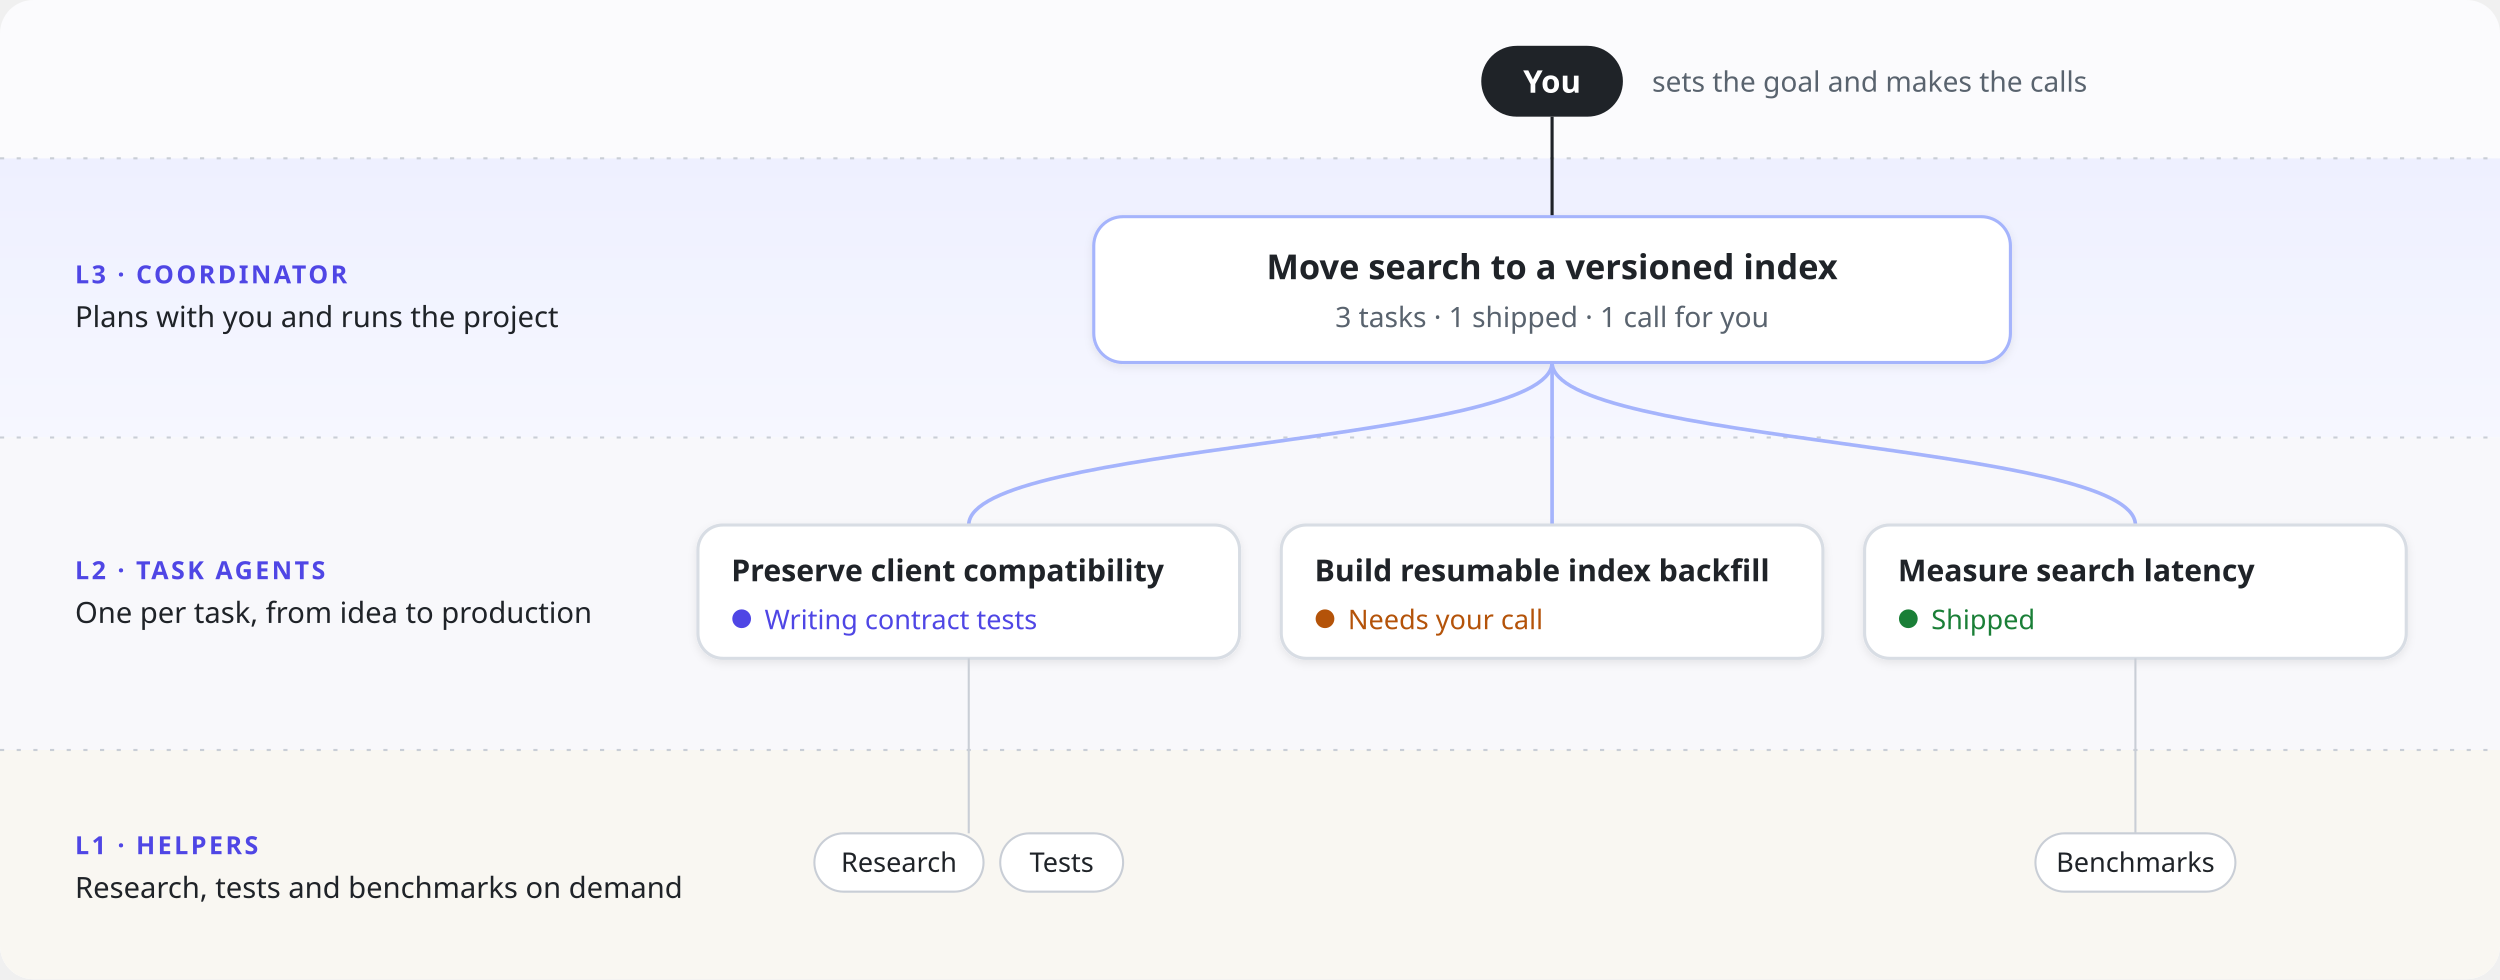
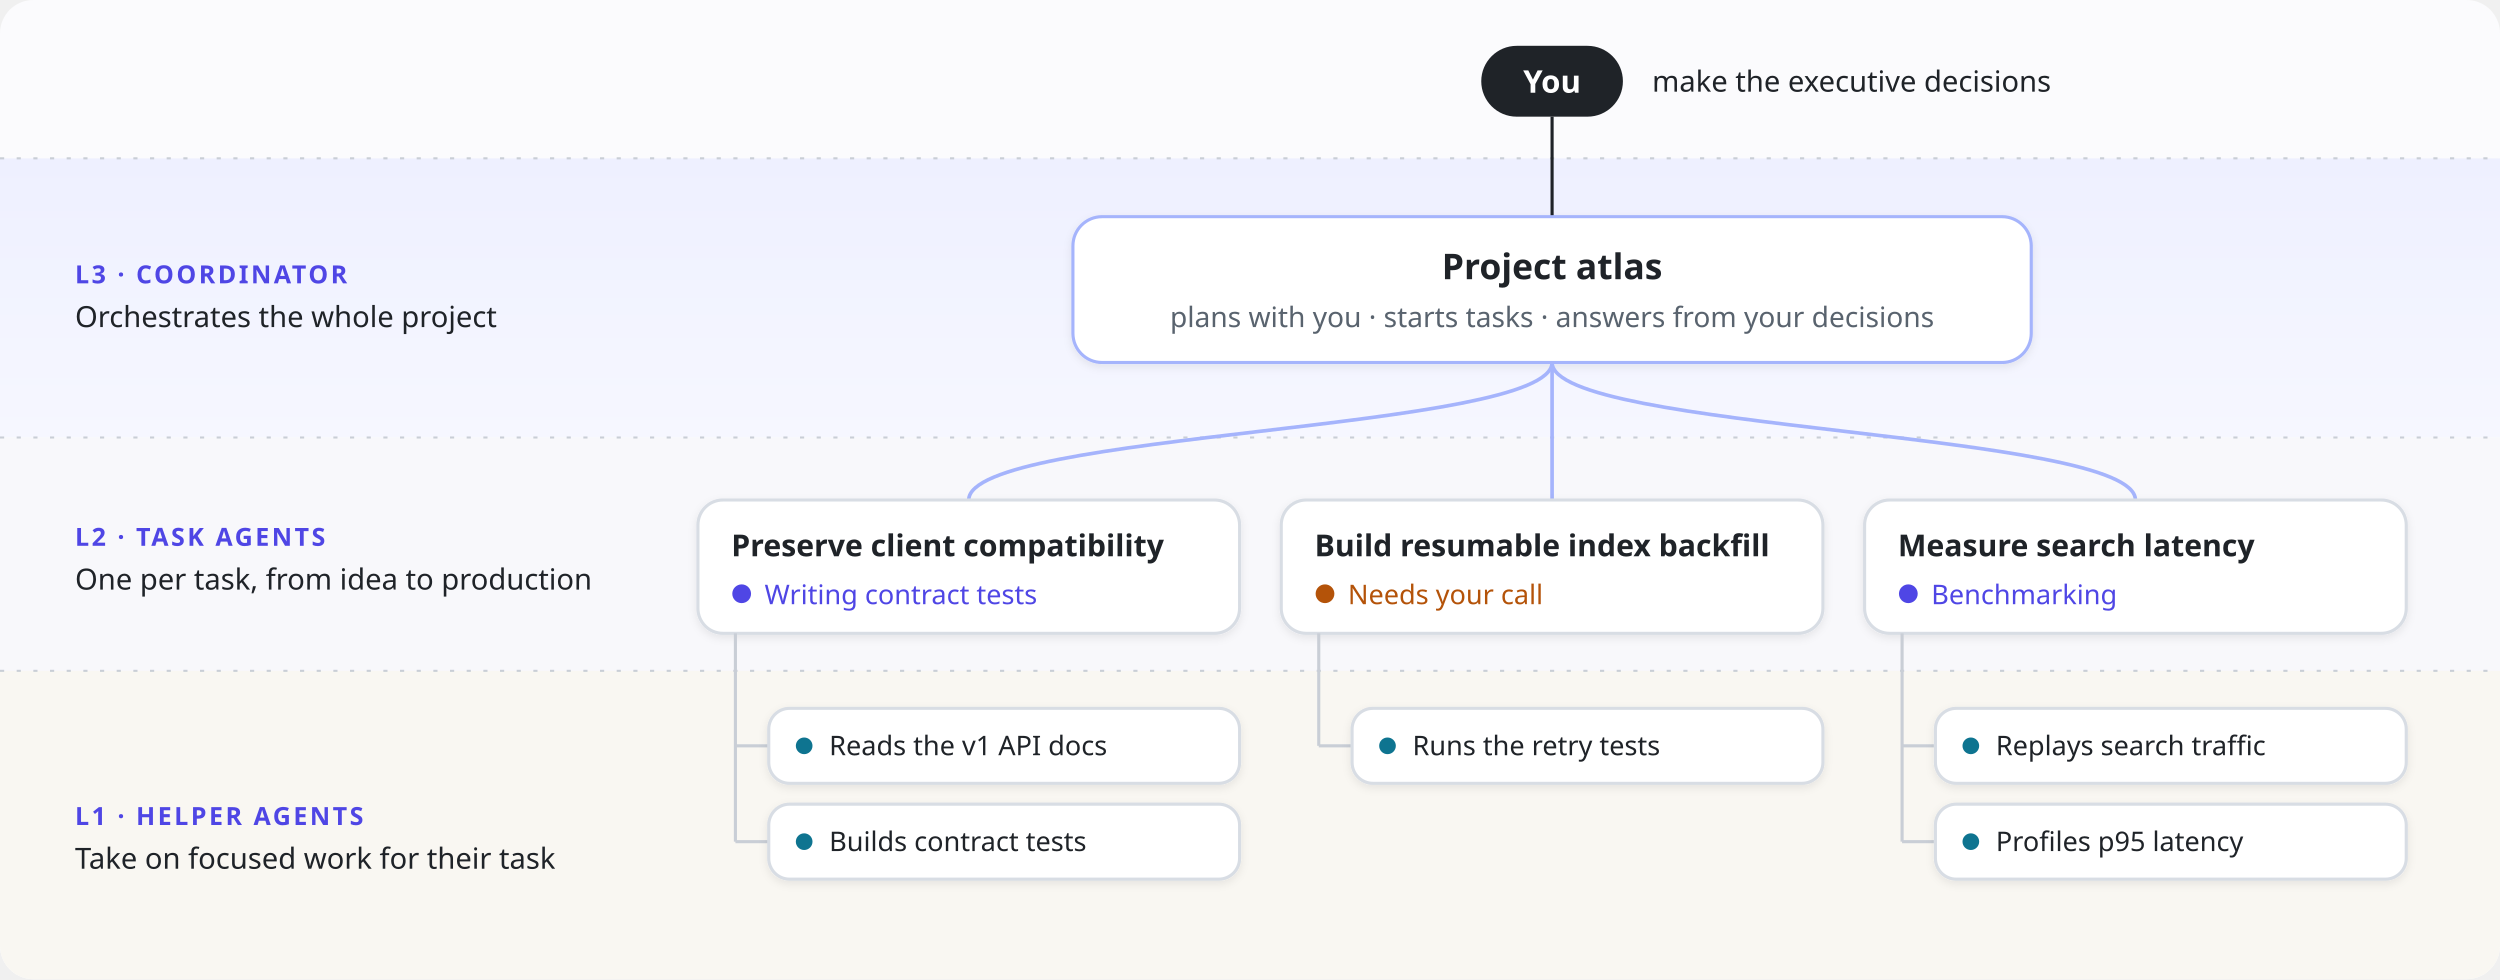
<svg xmlns="http://www.w3.org/2000/svg" viewBox="0 0 1200 470" width="1200" height="470" font-family="-apple-system,BlinkMacSystemFont,'Segoe UI','Noto Sans',Helvetica,Arial,sans-serif">
  <defs>
    <filter id="s" x="-10%" y="-20%" width="120%" height="160%">
      <feDropShadow dx="0" dy="1.5" stdDeviation="2" flood-color="#0f172a" flood-opacity=".08" />
    </filter>
    <linearGradient id="sky" x1="0" y1="0" x2="0" y2="1">
      <stop offset="0" stop-color="#eef0ff" />
      <stop offset="1" stop-color="#f6f7ff" />
    </linearGradient>
  </defs>
  <rect width="1200" height="470" rx="16" fill="#fbfbfd" />
  <clipPath id="r">
    <rect width="1200" height="470" rx="16" />
  </clipPath>
  <g clip-path="url(#r)">
    <rect x="0" y="76" width="1200" height="134" fill="url(#sky)" />
    <line x1="0" y1="76" x2="1200" y2="76" stroke="#c9ced6" stroke-dasharray="2 6" />
-     <rect x="0" y="210" width="1200" height="150" fill="#f8f8fb" />
+     <rect x="0" y="210" width="1200" height="112" fill="#f8f8fb" />
    <line x1="0" y1="210" x2="1200" y2="210" stroke="#c9ced6" stroke-dasharray="2 6" />
-     <rect x="0" y="360" width="1200" height="110" fill="#f9f7f2" />
-     <line x1="0" y1="360" x2="1200" y2="360" stroke="#c9ced6" stroke-dasharray="2 6" />
+     <rect x="0" y="322" width="1200" height="148" fill="#f9f7f2" />
+     <line x1="0" y1="322" x2="1200" y2="322" stroke="#c9ced6" stroke-dasharray="2 6" />
  </g>
  <rect x="711" y="22" width="68" height="34" rx="17" fill="#1f2328" />
  <text x="745" y="44.5" font-size="15" fill="#fff" font-weight="600" text-anchor="middle">You</text>
-   <text x="793" y="44" font-size="13.5" fill="#59636e" font-weight="400" text-anchor="start">sets the goal and makes the calls</text>
+   <text x="793" y="44" font-size="14" fill="#1f2328" font-weight="500" text-anchor="start">make the executive decisions</text>
  <line x1="745" y1="56" x2="745" y2="104" stroke="#1f2328" stroke-width="1.5" />
  <text x="36" y="136" font-size="12" fill="#4f46e5" font-weight="700" text-anchor="start" letter-spacing="1.2">L3 · COORDINATOR</text>
-   <text x="36" y="157" font-size="14" fill="#1f2328" font-weight="500" text-anchor="start">Plans with you and runs the project</text>
-   <text x="36" y="278" font-size="12" fill="#4f46e5" font-weight="700" text-anchor="start" letter-spacing="1.2">L2 · TASK AGENTS</text>
-   <text x="36" y="299" font-size="14" fill="#1f2328" font-weight="500" text-anchor="start">One per task, from idea to production</text>
-   <text x="36" y="410" font-size="12" fill="#4f46e5" font-weight="700" text-anchor="start" letter-spacing="1.2">L1 · HELPERS</text>
-   <text x="36" y="431" font-size="14" fill="#1f2328" font-weight="500" text-anchor="start">Research, tests and benchmarks on demand</text>
-   <rect x="525" y="104" width="440" height="70" rx="14" fill="#fff" stroke="#a5b4fc" stroke-width="1.5" filter="url(#s)" />
-   <text x="745" y="134" font-size="16.5" fill="#1f2328" font-weight="700" text-anchor="middle">Move search to a versioned index</text>
-   <text x="745" y="157" font-size="13.5" fill="#59636e" font-weight="400" text-anchor="middle">3 tasks · 1 shipped · 1 call for you</text>
-   <path d="M745 174 C745 213.0 465.0 213.0 465.0 252" fill="none" stroke="#a5b4fc" stroke-width="1.75" />
-   <rect x="335.0" y="252" width="260" height="64" rx="12" fill="#fff" stroke="#d8dde4" stroke-width="1.5" filter="url(#s)" />
-   <text x="351.0" y="279" font-size="14.5" fill="#1f2328" font-weight="600" text-anchor="start">Preserve client compatibility</text>
-   <circle cx="356.0" cy="297" r="4.5" fill="#4f46e5" />
-   <text x="367.0" y="302" font-size="13" fill="#4f46e5" font-weight="500" text-anchor="start">Writing contract tests</text>
-   <line x1="465.0" y1="316" x2="465.0" y2="400" stroke="#c9ced6" />
-   <rect x="390.9" y="400" width="81.2" height="28" rx="14" fill="#fff" stroke="#c9ced6" />
-   <text x="431.5" y="418.5" font-size="13" fill="#1f2328" font-weight="500" text-anchor="middle">Research</text>
-   <rect x="480.1" y="400" width="59.0" height="28" rx="14" fill="#fff" stroke="#c9ced6" />
-   <text x="509.6" y="418.5" font-size="13" fill="#1f2328" font-weight="500" text-anchor="middle">Tests</text>
-   <path d="M745 174 C745 213.0 745.0 213.0 745.0 252" fill="none" stroke="#a5b4fc" stroke-width="1.75" />
-   <rect x="615.0" y="252" width="260" height="64" rx="12" fill="#fff" stroke="#d8dde4" stroke-width="1.5" filter="url(#s)" />
-   <text x="631.0" y="279" font-size="14.5" fill="#1f2328" font-weight="600" text-anchor="start">Build resumable index backfill</text>
-   <circle cx="636.0" cy="297" r="4.5" fill="#b45309" />
-   <text x="647.0" y="302" font-size="13" fill="#b45309" font-weight="500" text-anchor="start">Needs your call</text>
-   <path d="M745 174 C745 213.0 1025.0 213.0 1025.0 252" fill="none" stroke="#a5b4fc" stroke-width="1.75" />
-   <rect x="895.0" y="252" width="260" height="64" rx="12" fill="#fff" stroke="#d8dde4" stroke-width="1.5" filter="url(#s)" />
-   <text x="911.0" y="279" font-size="14.5" fill="#1f2328" font-weight="600" text-anchor="start">Measure search latency</text>
-   <circle cx="916.0" cy="297" r="4.5" fill="#1a7f37" />
-   <text x="927.0" y="302" font-size="13" fill="#1a7f37" font-weight="500" text-anchor="start">Shipped</text>
-   <line x1="1025.0" y1="316" x2="1025.0" y2="400" stroke="#c9ced6" />
-   <rect x="977.0" y="400" width="96.0" height="28" rx="14" fill="#fff" stroke="#c9ced6" />
-   <text x="1025.0" y="418.5" font-size="13" fill="#1f2328" font-weight="500" text-anchor="middle">Benchmarks</text>
+   <text x="36" y="157" font-size="14" fill="#1f2328" font-weight="500" text-anchor="start">Orchestrates the whole project</text>
+   <text x="36" y="262" font-size="12" fill="#4f46e5" font-weight="700" text-anchor="start" letter-spacing="1.2">L2 · TASK AGENTS</text>
+   <text x="36" y="283" font-size="14" fill="#1f2328" font-weight="500" text-anchor="start">One per task, from idea to production</text>
+   <text x="36" y="396" font-size="12" fill="#4f46e5" font-weight="700" text-anchor="start" letter-spacing="1.2">L1 · HELPER AGENTS</text>
+   <text x="36" y="417" font-size="14" fill="#1f2328" font-weight="500" text-anchor="start">Take on focused work for their task</text>
+   <rect x="515.0" y="104" width="460" height="70" rx="14" fill="#fff" stroke="#a5b4fc" stroke-width="1.5" filter="url(#s)" />
+   <text x="745" y="134" font-size="17" fill="#1f2328" font-weight="700" text-anchor="middle">Project atlas</text>
+   <text x="745" y="157" font-size="13.5" fill="#59636e" font-weight="400" text-anchor="middle">plans with you · starts tasks · answers from your decisions</text>
+   <path d="M745 174 C745 207.0 465.0 207.0 465.0 240" fill="none" stroke="#a5b4fc" stroke-width="1.75" />
+   <rect x="335.0" y="240" width="260" height="64" rx="12" fill="#fff" stroke="#d8dde4" stroke-width="1.5" filter="url(#s)" />
+   <text x="351.0" y="267" font-size="14.5" fill="#1f2328" font-weight="600" text-anchor="start">Preserve client compatibility</text>
+   <circle cx="356.0" cy="285" r="4.5" fill="#4f46e5" />
+   <text x="367.0" y="290" font-size="13" fill="#4f46e5" font-weight="500" text-anchor="start">Writing contract tests</text>
+   <line x1="353.0" y1="304" x2="353.0" y2="404" stroke="#c9ced6" stroke-width="1.5" />
+   <line x1="353.0" y1="358" x2="369.0" y2="358" stroke="#c9ced6" stroke-width="1.5" />
+   <rect x="369.0" y="340" width="226" height="36" rx="10" fill="#fff" stroke="#d8dde4" stroke-width="1.5" filter="url(#s)" />
+   <circle cx="386.0" cy="358" r="4" fill="#0e7490" />
+   <text x="398.0" y="362.5" font-size="13" fill="#1f2328" font-weight="500" text-anchor="start">Reads the v1 API docs</text>
+   <line x1="353.0" y1="404" x2="369.0" y2="404" stroke="#c9ced6" stroke-width="1.5" />
+   <rect x="369.0" y="386" width="226" height="36" rx="10" fill="#fff" stroke="#d8dde4" stroke-width="1.5" filter="url(#s)" />
+   <circle cx="386.0" cy="404" r="4" fill="#0e7490" />
+   <text x="398.0" y="408.5" font-size="13" fill="#1f2328" font-weight="500" text-anchor="start">Builds contract tests</text>
+   <path d="M745 174 C745 207.0 745.0 207.0 745.0 240" fill="none" stroke="#a5b4fc" stroke-width="1.75" />
+   <rect x="615.0" y="240" width="260" height="64" rx="12" fill="#fff" stroke="#d8dde4" stroke-width="1.5" filter="url(#s)" />
+   <text x="631.0" y="267" font-size="14.5" fill="#1f2328" font-weight="600" text-anchor="start">Build resumable index backfill</text>
+   <circle cx="636.0" cy="285" r="4.5" fill="#b45309" />
+   <text x="647.0" y="290" font-size="13" fill="#b45309" font-weight="500" text-anchor="start">Needs your call</text>
+   <line x1="633.0" y1="304" x2="633.0" y2="358" stroke="#c9ced6" stroke-width="1.5" />
+   <line x1="633.0" y1="358" x2="649.0" y2="358" stroke="#c9ced6" stroke-width="1.5" />
+   <rect x="649.0" y="340" width="226" height="36" rx="10" fill="#fff" stroke="#d8dde4" stroke-width="1.5" filter="url(#s)" />
+   <circle cx="666.0" cy="358" r="4" fill="#0e7490" />
+   <text x="678.0" y="362.5" font-size="13" fill="#1f2328" font-weight="500" text-anchor="start">Runs the retry tests</text>
+   <path d="M745 174 C745 207.0 1025.0 207.0 1025.0 240" fill="none" stroke="#a5b4fc" stroke-width="1.75" />
+   <rect x="895.0" y="240" width="260" height="64" rx="12" fill="#fff" stroke="#d8dde4" stroke-width="1.5" filter="url(#s)" />
+   <text x="911.0" y="267" font-size="14.5" fill="#1f2328" font-weight="600" text-anchor="start">Measure search latency</text>
+   <circle cx="916.0" cy="285" r="4.5" fill="#4f46e5" />
+   <text x="927.0" y="290" font-size="13" fill="#4f46e5" font-weight="500" text-anchor="start">Benchmarking</text>
+   <line x1="913.0" y1="304" x2="913.0" y2="404" stroke="#c9ced6" stroke-width="1.5" />
+   <line x1="913.0" y1="358" x2="929.0" y2="358" stroke="#c9ced6" stroke-width="1.5" />
+   <rect x="929.0" y="340" width="226" height="36" rx="10" fill="#fff" stroke="#d8dde4" stroke-width="1.5" filter="url(#s)" />
+   <circle cx="946.0" cy="358" r="4" fill="#0e7490" />
+   <text x="958.0" y="362.5" font-size="13" fill="#1f2328" font-weight="500" text-anchor="start">Replays search traffic</text>
+   <line x1="913.0" y1="404" x2="929.0" y2="404" stroke="#c9ced6" stroke-width="1.5" />
+   <rect x="929.0" y="386" width="226" height="36" rx="10" fill="#fff" stroke="#d8dde4" stroke-width="1.5" filter="url(#s)" />
+   <circle cx="946.0" cy="404" r="4" fill="#0e7490" />
+   <text x="958.0" y="408.5" font-size="13" fill="#1f2328" font-weight="500" text-anchor="start">Profiles p95 latency</text>
</svg>
